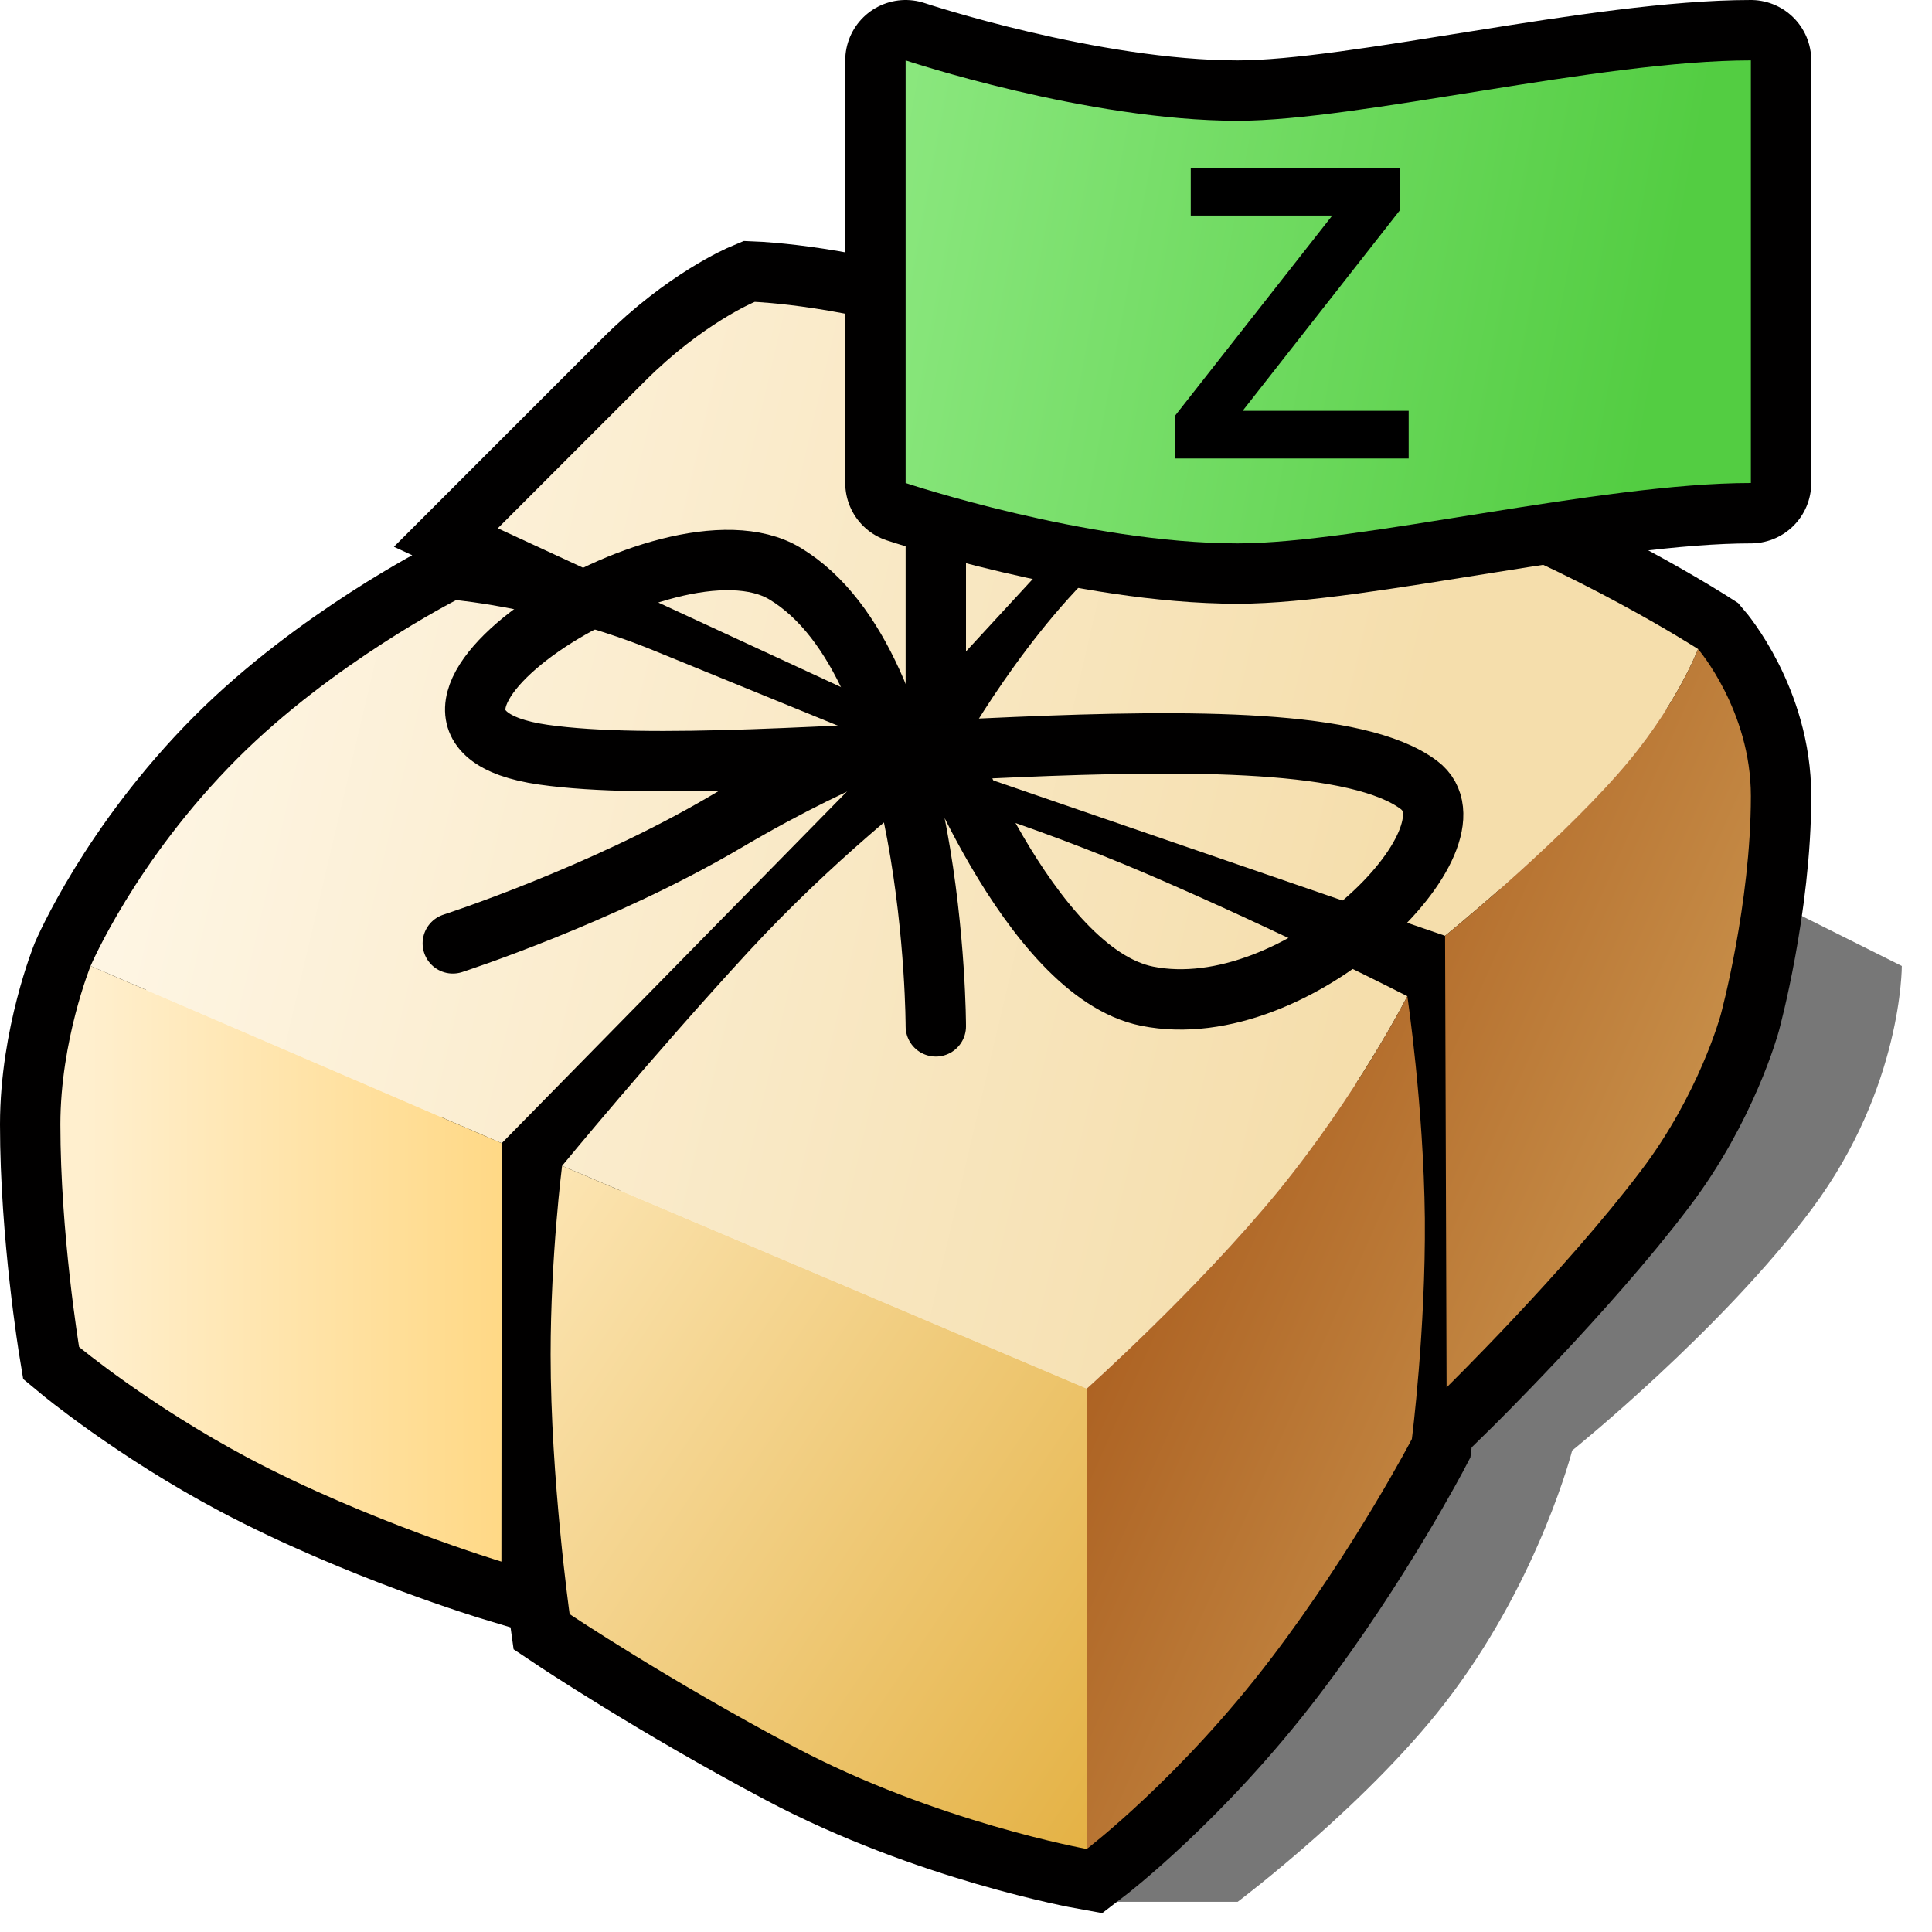
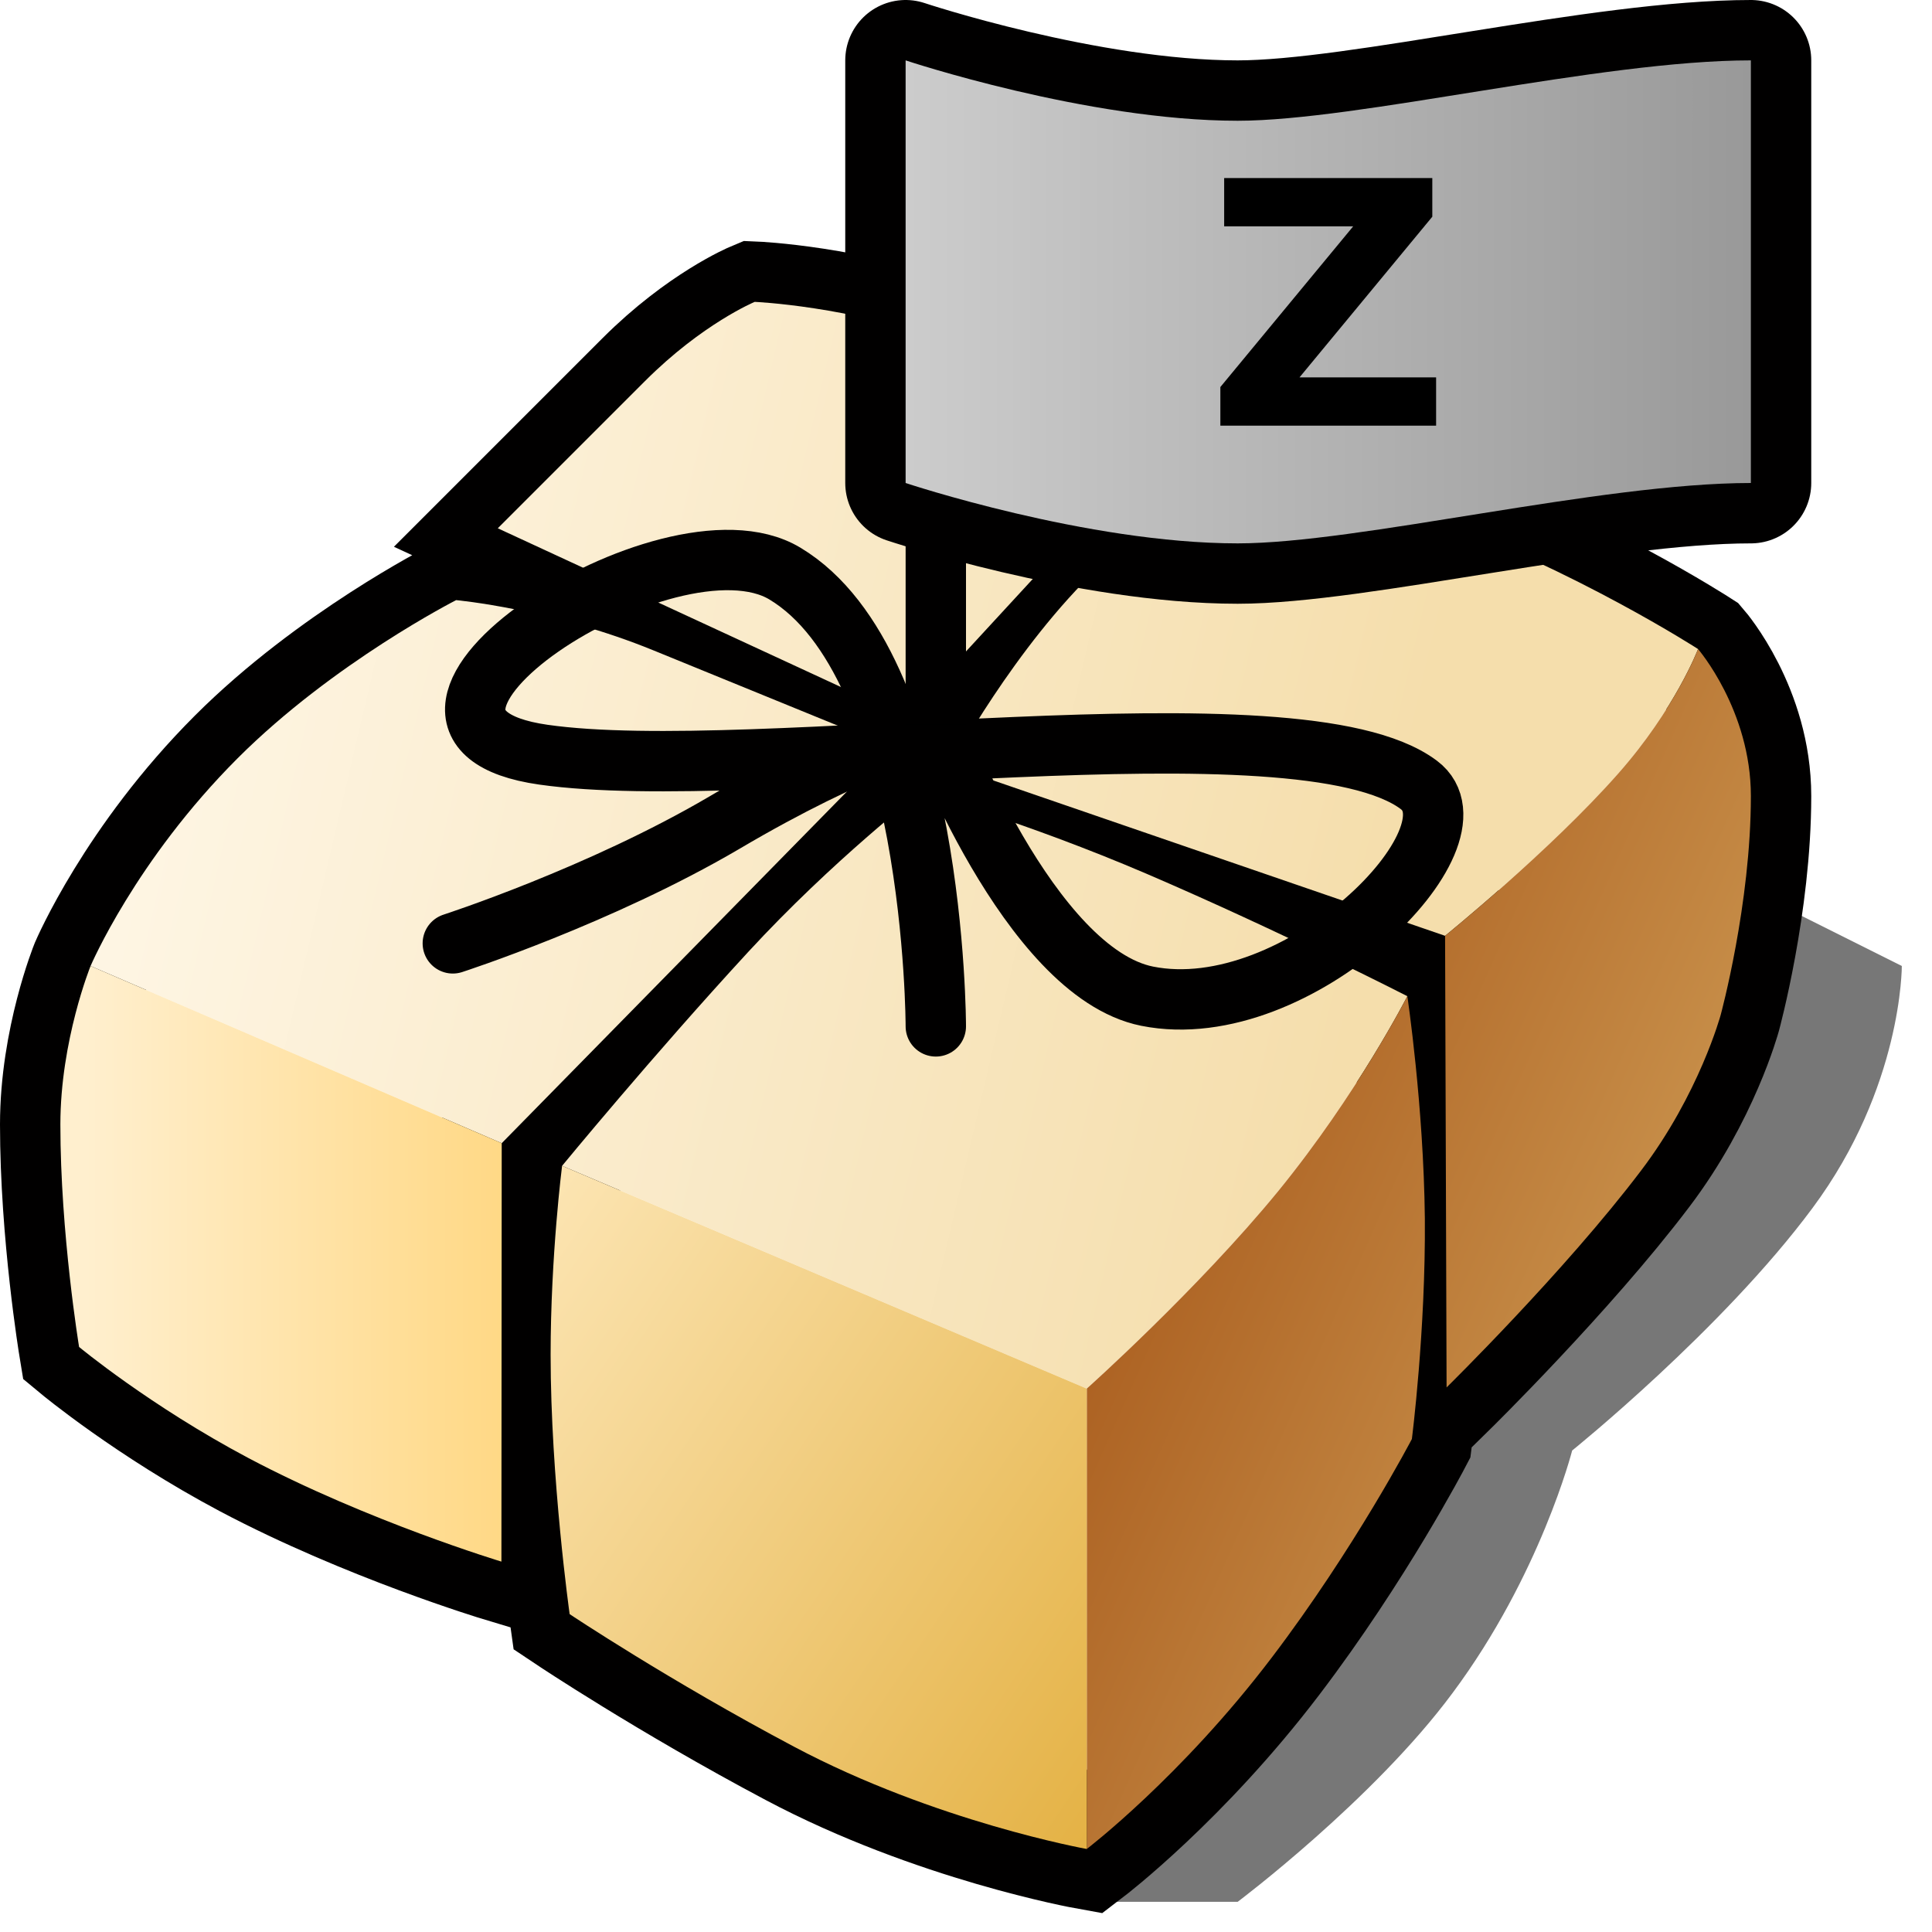
<svg xmlns="http://www.w3.org/2000/svg" xmlns:xlink="http://www.w3.org/1999/xlink" version="1.1" width="64" height="64" color-interpolation="linearRGB" id="svg2">
  <defs id="defs55">
+     <linearGradient id="linearGradient7582">
+       <stop style="stop-color:#cccccc;stop-opacity:1" offset="0" id="stop7584" />
+       <stop style="stop-color:#999999;stop-opacity:1" offset="1" id="stop7586" />
+     </linearGradient>
+     <linearGradient y2="-15.63" x2="60.1" y1="-20.99" x1="31.15" gradientUnits="userSpaceOnUse" id="gradient4-2">
+       <stop id="stop45-5" stop-color="#91ea85" offset="0" style="stop-color:#ff2700;stop-opacity:1" />
+       <stop id="stop47-1" stop-color="#53cd42" offset="1" style="stop-color:#ff0000;stop-opacity:1" />
+     </linearGradient>
    <linearGradient y2="-23.7" x2="58.34" y1="-34.14" x1="13.84" gradientUnits="userSpaceOnUse" id="gradient0">
      <stop id="stop11" stop-color="#fff8ea" offset="0" />
      <stop id="stop13" stop-color="#f5deac" offset="1" />
    </linearGradient>
    <linearGradient y2="14.51" x2="86.1" y1="-3.9" x1="44.72" gradientUnits="userSpaceOnUse" id="gradient1">
      <stop id="stop18" stop-color="#983f04" offset="0" />
      <stop id="stop20" stop-color="#e6c276" offset="1" />
    </linearGradient>
    <linearGradient y2="75.85" x2="-10.6" y1="94.92" x1="17.72" gradientUnits="userSpaceOnUse" id="gradient2">
      <stop id="stop25" stop-color="#e1ab36" offset="0" />
      <stop id="stop27" stop-color="#ffebc0" offset="1" />
    </linearGradient>
    <linearGradient y2="-60" x2="21.14" y1="-60" x1="2.85" gradientUnits="userSpaceOnUse" id="gradient3">
      <stop id="stop32" stop-color="#ffefce" offset="0" />
      <stop id="stop34" stop-color="#ffd16e" offset="1" />
    </linearGradient>
-     <linearGradient y2="-15.63" x2="60.1" y1="-20.99" x1="31.15" gradientUnits="userSpaceOnUse" id="gradient4">
-       <stop id="stop45" stop-color="#91ea85" offset="0" />
-       <stop id="stop47" stop-color="#53cd42" offset="1" />
+     <linearGradient y2="-15.63" x2="60.1" y1="-20.99" x1="31.15" gradientUnits="userSpaceOnUse" id="gradient4" gradientTransform="translate(28.47458,38.23729)">
+       <stop id="stop45" stop-color="#ffc860" offset="0" />
+       <stop id="stop47" stop-color="#ffb015" offset="1" />
    </linearGradient>
-     <linearGradient xlink:href="#gradient4" id="linearGradient2886" gradientUnits="userSpaceOnUse" x1="31.15" y1="-20.99" x2="60.1" y2="-15.63" />
-     <linearGradient xlink:href="#gradient3" id="linearGradient2892" gradientUnits="userSpaceOnUse" x1="2.85" y1="-60" x2="21.14" y2="-60" />
-     <linearGradient xlink:href="#gradient2" id="linearGradient2895" gradientUnits="userSpaceOnUse" x1="17.72" y1="94.92" x2="-10.6" y2="75.85" />
-     <linearGradient xlink:href="#gradient1" id="linearGradient2898" gradientUnits="userSpaceOnUse" x1="44.72" y1="-3.9" x2="86.1" y2="14.51" />
-     <linearGradient xlink:href="#gradient0" id="linearGradient2901" gradientUnits="userSpaceOnUse" x1="13.84" y1="-34.14" x2="58.34" y2="-23.7" />
+     <linearGradient xlink:href="#linearGradient7582" id="linearGradient7588" x1="81.729" y1="16" x2="109.729" y2="16" gradientUnits="userSpaceOnUse" gradientTransform="translate(-51.72881,-6)" />
  </defs>
-   <path id="path6" d="m 36,63 h 5 c 0,0 4.5,-3.38 7.12,-6.92 2.91,-3.91 3.96,-8.03 3.96,-8.03 0,0 4.98,-4.01 7.96,-8.03 C 63.02,36.01 63,32 63,32 l -4,-2 -2,5 -21,28 z" style="fill:#010101;fill-opacity:0.533" />
-   <path id="path8" d="m 3,32 c 0,0 -1,2.47 -1,5.25 0,3.61 0.62,7.37 0.62,7.37 0,0 2.35,1.95 5.61,3.68 3.97,2.1 8.38,3.43 8.38,3.43 L 16.62,37.87 29.5,24.75 c 0,0 -4.05,-1.65 -7.84,-3.2 -3.37,-1.38 -6.55,-1.67 -6.55,-1.67 0,0 -4.07,2.07 -7.24,5.24 C 4.49,28.5 3,32 3,32 z m 27,-8.25 8.93,-9.69 c 0,0 -3.86,-1.4 -7.51,-2.73 C 28.13,10.13 25,10 25,10 c 0,0 -1.73,0.72 -3.63,2.62 -2.32,2.32 -4.88,4.88 -4.88,4.88 L 30,23.75 z m 1.5,1.62 16.37,5.63 0.05,14.96 c 0,0 3.92,-3.85 6.44,-7.18 1.93,-2.54 2.64,-5.16 2.64,-5.16 0,0 1,-3.67 1,-7.25 0,-2.84 -1.75,-4.87 -1.75,-4.87 0,0 -4.04,-2.61 -8.92,-4.38 -3.54,-1.29 -6.61,-1.91 -6.61,-1.91 0,0 -2.05,1.44 -4.32,3.58 -2.79,2.64 -4.9,6.58 -4.9,6.58 z M 46.62,33 c 0,0 -4.2,-2.15 -8.65,-4.06 -3.97,-1.7 -7.47,-2.69 -7.47,-2.69 0,0 -2.91,2.24 -5.72,5.29 -3.16,3.43 -6.16,7.08 -6.16,7.08 0,0 -0.38,2.97 -0.38,6.26 0,4.1 0.63,8.59 0.63,8.59 0,0 3.28,2.19 7.43,4.39 4.69,2.49 9.7,3.39 9.7,3.39 0,0 3.12,-2.38 6.12,-6.33 2.76,-3.63 4.65,-7.25 4.65,-7.25 0,0 0.46,-3.59 0.43,-7.31 C 47.16,36.62 46.62,33 46.62,33 z" style="fill:none;stroke:#010000;stroke-width:4" />
-   <path id="path15" d="m 46.62,33 c 0,0 -4.2,-2.15 -8.65,-4.06 -3.97,-1.7 -7.47,-2.69 -7.47,-2.69 0,0 -2.91,2.24 -5.72,5.29 -3.16,3.43 -6.16,7.08 -6.16,7.08 L 36,46 c 0,0 3.67,-3.28 6.34,-6.54 C 44.98,36.22 46.62,33 46.62,33 z M 3,32 16.62,37.87 29.5,24.75 c 0,0 -4.05,-1.65 -7.84,-3.2 -3.37,-1.38 -6.55,-1.67 -6.55,-1.67 0,0 -4.07,2.07 -7.24,5.24 C 4.49,28.5 3,32 3,32 z m 27,-8.25 8.93,-9.69 c 0,0 -3.86,-1.4 -7.51,-2.73 C 28.13,10.13 25,10 25,10 c 0,0 -1.73,0.72 -3.63,2.62 -2.32,2.32 -4.88,4.88 -4.88,4.88 L 30,23.75 z m 1.5,1.62 16.37,5.63 c 0,0 3.47,-2.81 5.73,-5.37 1.9,-2.15 2.65,-4.13 2.65,-4.13 0,0 -4.04,-2.61 -8.92,-4.38 -3.54,-1.29 -6.61,-1.91 -6.61,-1.91 0,0 -2.05,1.44 -4.32,3.58 -2.79,2.64 -4.9,6.58 -4.9,6.58 z" style="fill:url(#linearGradient2901)" />
-   <path id="path22" d="m 46.62,33 c 0,0 -1.64,3.22 -4.28,6.46 C 39.67,42.72 36,46 36,46 v 15.25 c 0,0 3.12,-2.38 6.12,-6.33 2.76,-3.63 4.65,-7.25 4.65,-7.25 0,0 0.46,-3.59 0.43,-7.31 C 47.16,36.62 46.62,33 46.62,33 z m 1.25,-2 0.05,14.96 c 0,0 3.92,-3.85 6.44,-7.18 1.93,-2.54 2.64,-5.16 2.64,-5.16 0,0 1,-3.67 1,-7.25 0,-2.84 -1.75,-4.87 -1.75,-4.87 0,0 -0.75,1.98 -2.65,4.13 C 51.34,28.19 47.87,31 47.87,31 z" style="fill:url(#linearGradient2898)" />
-   <path id="path29" d="M 36,46 18.62,38.62 c 0,0 -0.38,2.97 -0.38,6.26 0,4.1 0.63,8.59 0.63,8.59 0,0 3.28,2.19 7.43,4.39 4.69,2.49 9.7,3.39 9.7,3.39 V 46 z" style="fill:url(#linearGradient2895)" />
-   <path id="path36" d="m 3,32 c 0,0 -1,2.47 -1,5.25 0,3.61 0.62,7.37 0.62,7.37 0,0 2.35,1.95 5.61,3.68 3.97,2.1 8.38,3.43 8.38,3.43 L 16.62,37.87 3,32 z" style="fill:url(#linearGradient2892)" />
+   <path id="path6" d="m 36,63 5,0 c 0,0 4.5,-3.38 7.12,-6.92 2.91,-3.91 3.96,-8.03 3.96,-8.03 0,0 4.98,-4.01 7.96,-8.03 C 63.02,36.01 63,32 63,32 l -4,-2 -2,5 -21,28 z" style="fill:#010101;fill-opacity:0.533" />
+   <path id="path8" d="m 3,32 c 0,0 -1,2.47 -1,5.25 0,3.61 0.62,7.37 0.62,7.37 0,0 2.35,1.95 5.61,3.68 3.97,2.1 8.38,3.43 8.38,3.43 L 16.62,37.87 29.5,24.75 c 0,0 -4.05,-1.65 -7.84,-3.2 -3.37,-1.38 -6.55,-1.67 -6.55,-1.67 0,0 -4.07,2.07 -7.24,5.24 C 4.49,28.5 3,32 3,32 Z m 27,-8.25 8.93,-9.69 c 0,0 -3.86,-1.4 -7.51,-2.73 C 28.13,10.13 25,10 25,10 c 0,0 -1.73,0.72 -3.63,2.62 -2.32,2.32 -4.88,4.88 -4.88,4.88 L 30,23.75 Z m 1.5,1.62 16.37,5.63 0.05,14.96 c 0,0 3.92,-3.85 6.44,-7.18 1.93,-2.54 2.64,-5.16 2.64,-5.16 0,0 1,-3.67 1,-7.25 0,-2.84 -1.75,-4.87 -1.75,-4.87 0,0 -4.04,-2.61 -8.92,-4.38 -3.54,-1.29 -6.61,-1.91 -6.61,-1.91 0,0 -2.05,1.44 -4.32,3.58 -2.79,2.64 -4.9,6.58 -4.9,6.58 z M 46.62,33 c 0,0 -4.2,-2.15 -8.65,-4.06 -3.97,-1.7 -7.47,-2.69 -7.47,-2.69 0,0 -2.91,2.24 -5.72,5.29 -3.16,3.43 -6.16,7.08 -6.16,7.08 0,0 -0.38,2.97 -0.38,6.26 0,4.1 0.63,8.59 0.63,8.59 0,0 3.28,2.19 7.43,4.39 4.69,2.49 9.7,3.39 9.7,3.39 0,0 3.12,-2.38 6.12,-6.33 2.76,-3.63 4.65,-7.25 4.65,-7.25 0,0 0.46,-3.59 0.43,-7.31 C 47.16,36.62 46.62,33 46.62,33 Z" style="fill:none;stroke:#010000;stroke-width:4" />
+   <path id="path15" d="m 46.62,33 c 0,0 -4.2,-2.15 -8.65,-4.06 -3.97,-1.7 -7.47,-2.69 -7.47,-2.69 0,0 -2.91,2.24 -5.72,5.29 -3.16,3.43 -6.16,7.08 -6.16,7.08 L 36,46 c 0,0 3.67,-3.28 6.34,-6.54 C 44.98,36.22 46.62,33 46.62,33 Z M 3,32 16.62,37.87 29.5,24.75 c 0,0 -4.05,-1.65 -7.84,-3.2 -3.37,-1.38 -6.55,-1.67 -6.55,-1.67 0,0 -4.07,2.07 -7.24,5.24 C 4.49,28.5 3,32 3,32 Z m 27,-8.25 8.93,-9.69 c 0,0 -3.86,-1.4 -7.51,-2.73 C 28.13,10.13 25,10 25,10 c 0,0 -1.73,0.72 -3.63,2.62 -2.32,2.32 -4.88,4.88 -4.88,4.88 L 30,23.75 Z m 1.5,1.62 16.37,5.63 c 0,0 3.47,-2.81 5.73,-5.37 1.9,-2.15 2.65,-4.13 2.65,-4.13 0,0 -4.04,-2.61 -8.92,-4.38 -3.54,-1.29 -6.61,-1.91 -6.61,-1.91 0,0 -2.05,1.44 -4.32,3.58 -2.79,2.64 -4.9,6.58 -4.9,6.58 z" style="fill:url(#gradient0)" />
+   <path id="path22" d="m 46.62,33 c 0,0 -1.64,3.22 -4.28,6.46 C 39.67,42.72 36,46 36,46 l 0,15.25 c 0,0 3.12,-2.38 6.12,-6.33 2.76,-3.63 4.65,-7.25 4.65,-7.25 0,0 0.46,-3.59 0.43,-7.31 C 47.16,36.62 46.62,33 46.62,33 Z m 1.25,-2 0.05,14.96 c 0,0 3.92,-3.85 6.44,-7.18 1.93,-2.54 2.64,-5.16 2.64,-5.16 0,0 1,-3.67 1,-7.25 0,-2.84 -1.75,-4.87 -1.75,-4.87 0,0 -0.75,1.98 -2.65,4.13 C 51.34,28.19 47.87,31 47.87,31 Z" style="fill:url(#gradient1)" />
+   <path id="path29" d="M 36,46 18.62,38.62 c 0,0 -0.38,2.97 -0.38,6.26 0,4.1 0.63,8.59 0.63,8.59 0,0 3.28,2.19 7.43,4.39 4.69,2.49 9.7,3.39 9.7,3.39 L 36,46 Z" style="fill:url(#gradient2)" />
+   <path id="path36" d="m 3,32 c 0,0 -1,2.47 -1,5.25 0,3.61 0.62,7.37 0.62,7.37 0,0 2.35,1.95 5.61,3.68 3.97,2.1 8.38,3.43 8.38,3.43 L 16.62,37.87 3,32 Z" style="fill:url(#gradient3)" />
  <path id="path38" d="m 31,34 c 0,0 0,-12 -5,-15 -3.84,-2.31 -15,5 -8,6 7,1 25,-2 29,1 2.26,1.69 -4,8 -9,7 -3.93,-0.79 -7,-9 -7,-9 0,0 -2.63,0.67 -7,3.25 -4.12,2.42 -9,4 -9,4" style="fill:none;stroke:#010000;stroke-width:2;stroke-linecap:round" />
-   <path id="path40" d="M 31,24 V 14" style="fill:none;stroke:#010000;stroke-width:2" />
-   <path id="path42" d="M 30,16 V 2 c 0,0 6,2 11,2 4,0 12,-2 17,-2 v 14 c -5,0 -13,2 -17,2 -5,0 -11,-2 -11,-2 z" style="fill:none;stroke:#010000;stroke-width:4;stroke-linejoin:round" />
-   <path id="path49" d="M 30,16 V 2 c 0,0 6,2 11,2 4,0 12,-2 17,-2 v 14 c -5,0 -13,2 -17,2 -5,0 -11,-2 -11,-2 z" style="fill:url(#linearGradient2886)" />
-   <text xml:space="preserve" style="font-size:14px;font-style:normal;font-variant:normal;font-weight:bold;font-stretch:normal;fill:#000000;fill-opacity:1;stroke:none;font-family:Liberation Sans;-inkscape-font-specification:Abecedario Bold" x="38.508" y="15.186" id="text2865">
-     <tspan id="tspan2867" x="38.508" y="15.186">Z</tspan>
-   </text>
+   <path id="path40" d="M 31,24 31,14" style="fill:none;stroke:#010000;stroke-width:2" />
+   <path id="path42-7" d="M 30,16 30,2 c 0,0 6,2 11,2 4,0 12,-2 17,-2 l 0,14 C 53,16 45,18 41,18 36,18 30,16 30,16 Z" style="fill:none;stroke:#010000;stroke-width:4;stroke-linejoin:round" />
+   <path id="path49-1" d="M 30,16 30,2 c 0,0 6,2 11,2 4,0 12,-2 17,-2 l 0,14 C 53,16 45,18 41,18 36,18 30,16 30,16 Z" style="fill:url(#linearGradient7588);fill-opacity:1" />
+   <g style="font-style:normal;font-variant:normal;font-weight:bold;font-stretch:normal;font-size:11.25px;line-height:125%;font-family:'DejaVu Sans';-inkscape-font-specification:'DejaVu Sans Bold';letter-spacing:0px;word-spacing:0px;fill:#000000;fill-opacity:1;stroke:none;stroke-width:1px;stroke-linecap:butt;stroke-linejoin:miter;stroke-opacity:1" id="text7606">
+     <path d="m 40.553,5.899 6.894,0 0,1.28 -4.4,5.323 4.526,0 0,1.599 -7.147,0 0,-1.28 4.4,-5.323 -4.274,0 0,-1.599 z" style="" id="path11469" />
+   </g>
</svg>
